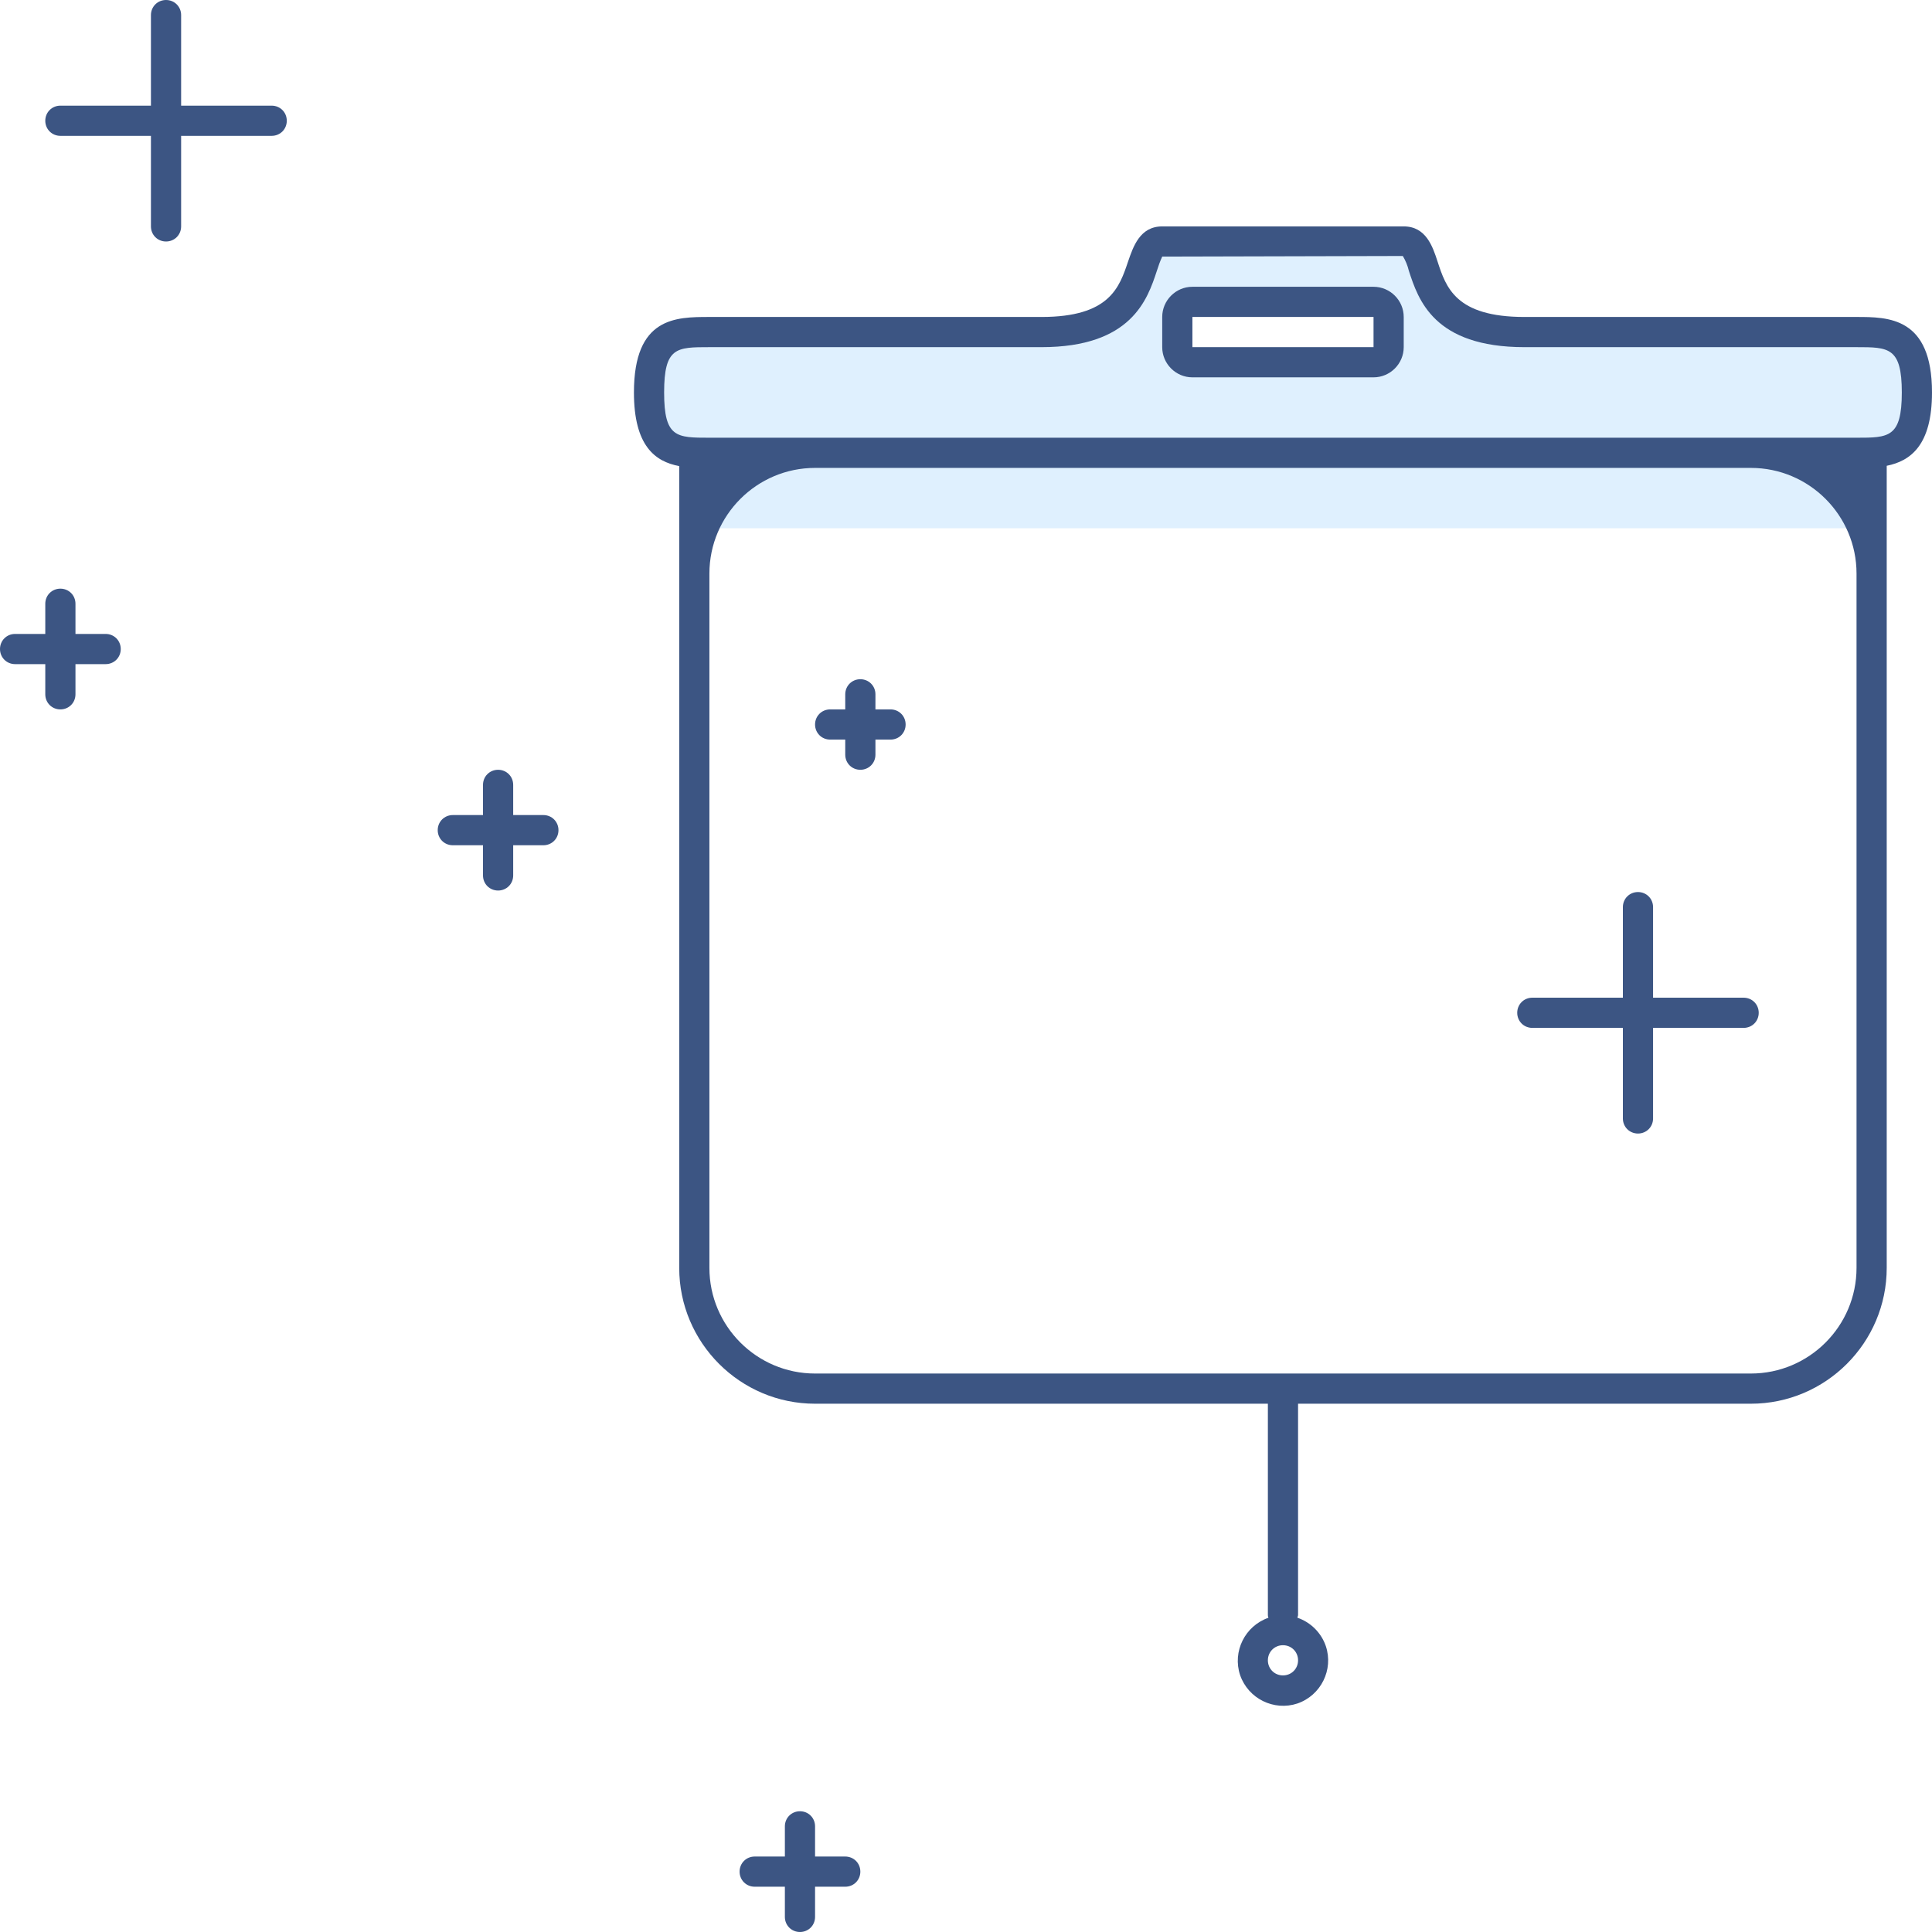
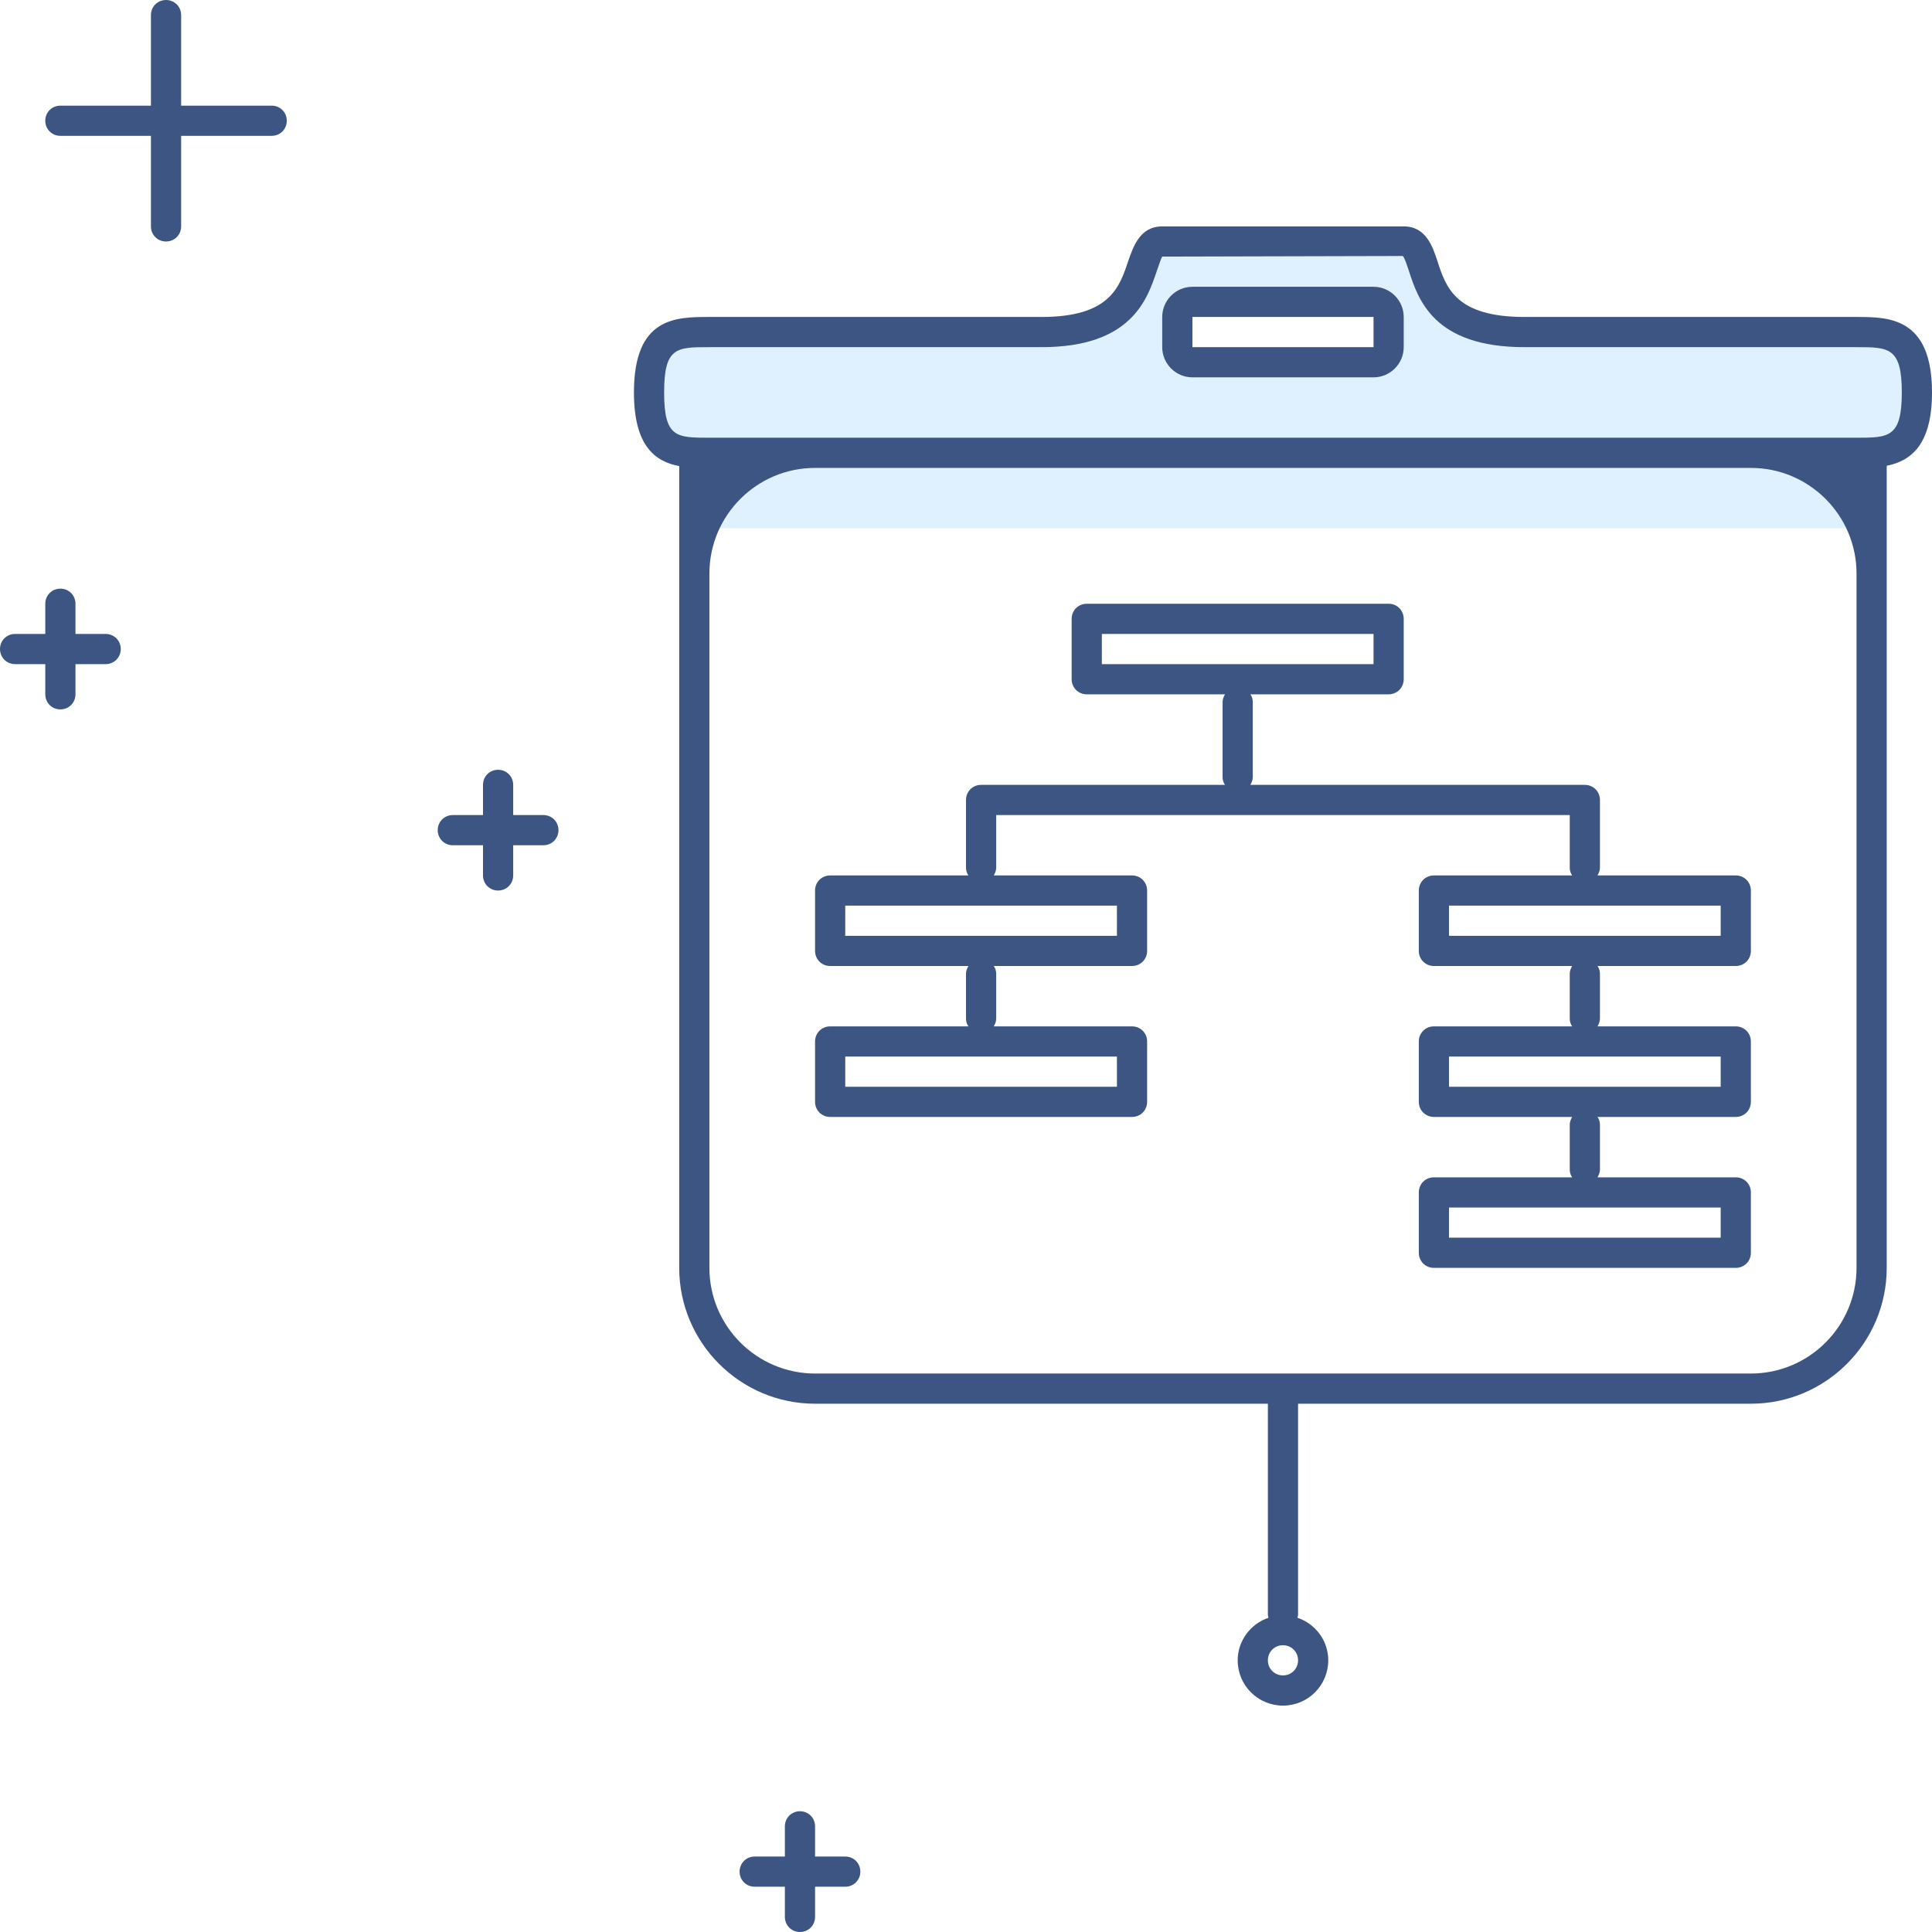
- <svg xmlns="http://www.w3.org/2000/svg" id="export" viewBox="0 0 64 64">
+ <svg xmlns="http://www.w3.org/2000/svg" id="illustartions" viewBox="0 0 64 64">
  <defs>
    <style>
      .cls-1 {
        fill: #3c5583;
      }

      .cls-2 {
        fill: #dff0fe;
      }
    </style>
  </defs>
-   <path class="cls-2" d="M63.5,13c0-1.97-.9-2-2-2h-11c-4.03,0-2.9-3-4-3h-8c-1.1,0,0,3-4,3h-11c-1.1,0-2,0-2,2,0,1.68.64,1.95,1.5,1.99v2.51h39v-2.51c.86-.05,1.5-.33,1.5-1.99ZM39,10.5c0-.28.22-.5.5-.5h6c.28,0,.5.22.5.5v1c0,.28-.22.5-.5.5h-6c-.28,0-.5-.22-.5-.5v-1Z" />
-   <path class="cls-1" d="M64,13c0-2.5-1.45-2.5-2.5-2.5h-11c-2.28,0-2.6-.98-2.88-1.84-.16-.49-.38-1.16-1.12-1.16h-8c-.74,0-.96.67-1.13,1.16-.29.86-.61,1.84-2.87,1.84h-11c-1.11,0-2.5,0-2.5,2.5,0,1.77.7,2.29,1.5,2.44v26.56c0,2.48,2.02,4.5,4.5,4.5h15v7s0,.06.02.09c-.78.27-1.2,1.12-.94,1.9.27.78,1.12,1.2,1.9.94.78-.27,1.2-1.12.94-1.9-.15-.44-.5-.79-.94-.94,0-.03.02-.06.02-.09v-7h15c2.48,0,4.5-2.02,4.5-4.5V15.43c.79-.16,1.5-.68,1.5-2.43ZM43,55c0,.28-.22.5-.5.5s-.5-.22-.5-.5.22-.5.5-.5.5.22.5.5ZM61.5,42c0,1.93-1.57,3.5-3.5,3.5h-31c-1.93,0-3.5-1.57-3.5-3.5v-23c0-1.93,1.57-3.5,3.5-3.5h31c1.93,0,3.5,1.57,3.5,3.5v23ZM61.5,14.5H23.5c-1.09,0-1.5,0-1.5-1.5s.41-1.5,1.5-1.5h11c2.98,0,3.51-1.58,3.82-2.52.05-.16.11-.33.18-.48l7.97-.02c.09.15.16.32.2.49.31.95.82,2.53,3.83,2.53h11c1.06,0,1.5,0,1.5,1.5s-.44,1.5-1.5,1.5Z" />
-   <path class="cls-1" d="M45.5,9.5h-6c-.55,0-1,.45-1,1v1c0,.55.45,1,1,1h6c.55,0,1-.45,1-1v-1c0-.55-.45-1-1-1ZM45.5,11.5h-6v-1h6v1Z" />
-   <path class="cls-1" d="M3.5,21h-1v-1c0-.28-.22-.5-.5-.5s-.5.22-.5.5v1H.5c-.28,0-.5.22-.5.5s.22.5.5.5h1v1c0,.28.22.5.5.5s.5-.22.5-.5v-1h1c.28,0,.5-.22.5-.5s-.22-.5-.5-.5Z" />
-   <path class="cls-1" d="M57.76,33.05h-3v-3c0-.28-.22-.5-.5-.5s-.5.22-.5.5v3h-3c-.28,0-.5.22-.5.5s.22.5.5.5h3v3c0,.28.22.5.5.5s.5-.22.5-.5v-3h3c.28,0,.5-.22.5-.5s-.22-.5-.5-.5Z" />
-   <path class="cls-1" d="M28,61.5h-1v-1c0-.28-.22-.5-.5-.5s-.5.22-.5.5v1h-1c-.28,0-.5.22-.5.5s.22.5.5.5h1v1c0,.28.22.5.5.5s.5-.22.5-.5v-1h1c.28,0,.5-.22.5-.5s-.22-.5-.5-.5Z" />
-   <path class="cls-1" d="M29.5,23.5h-.5v-.5c0-.28-.22-.5-.5-.5s-.5.22-.5.5v.5h-.5c-.28,0-.5.22-.5.5s.22.5.5.5h.5v.5c0,.28.22.5.5.5s.5-.22.5-.5v-.5h.5c.28,0,.5-.22.5-.5s-.22-.5-.5-.5Z" />
-   <path class="cls-1" d="M9,3.5h-3V.5c0-.28-.22-.5-.5-.5s-.5.22-.5.5v3h-3c-.28,0-.5.22-.5.5s.22.5.5.5h3v3c0,.28.22.5.5.5s.5-.22.5-.5v-3h3c.28,0,.5-.22.5-.5s-.22-.5-.5-.5Z" />
-   <path class="cls-1" d="M18,27h-1v-1c0-.28-.22-.5-.5-.5s-.5.22-.5.5v1h-1c-.28,0-.5.22-.5.5s.22.5.5.5h1v1c0,.28.22.5.5.5s.5-.22.5-.5v-1h1c.28,0,.5-.22.5-.5s-.22-.5-.5-.5Z" />
+   <g id="illustration_whiteboard">
+     <path id="shade" class="cls-2" d="M63.5,13c0-1.97-.9-2-2-2h-11c-4.03,0-2.9-3-4-3h-8c-1.1,0,0,3-4,3h-11c-1.1,0-2,0-2,2,0,1.68.64,1.95,1.5,1.99v2.51h39v-2.51c.86-.05,1.5-.33,1.5-1.99ZM39,10.5c0-.28.23-.5.5-.5h6c.27,0,.5.22.5.5v1c0,.27-.23.5-.5.5h-6c-.27,0-.5-.23-.5-.5v-1Z" />
+     <path class="cls-1" d="M64,13c0-2.5-1.45-2.5-2.5-2.5h-11c-2.28,0-2.6-.98-2.88-1.84-.16-.49-.38-1.16-1.12-1.16h-8c-.74,0-.96.67-1.13,1.16-.29.86-.61,1.84-2.87,1.84h-11c-1.11,0-2.5,0-2.5,2.5,0,1.77.7,2.29,1.5,2.44v26.56c0,2.48,2.02,4.5,4.5,4.5h15v7s.01.06.02.09c-.59.2-1.02.76-1.02,1.41,0,.83.67,1.5,1.5,1.5s1.5-.67,1.5-1.5c0-.66-.43-1.21-1.02-1.41,0-.03.02-.06.02-.09v-7h15c2.48,0,4.5-2.02,4.5-4.5V15.43c.79-.16,1.5-.68,1.5-2.43ZM43,55c0,.28-.22.5-.5.5s-.5-.22-.5-.5.22-.5.5-.5.5.22.5.5ZM61.5,42c0,1.93-1.57,3.5-3.5,3.5h-31c-1.93,0-3.5-1.57-3.5-3.5v-23c0-1.93,1.57-3.5,3.5-3.5h31c1.93,0,3.5,1.57,3.5,3.5v23ZM61.5,14.5H23.5c-1.09,0-1.5,0-1.5-1.5s.41-1.5,1.5-1.5h11c2.98,0,3.5-1.58,3.82-2.52.06-.18.15-.44.18-.48l7.97-.02c.06.06.14.31.2.49.31.95.82,2.53,3.83,2.53h11c1.06,0,1.5,0,1.5,1.5s-.44,1.5-1.5,1.5Z" />
+     <path class="cls-1" d="M45.5,9.5h-6c-.55,0-1,.45-1,1v1c0,.55.45,1,1,1h6c.55,0,1-.45,1-1v-1c0-.55-.45-1-1-1ZM45.5,11.5h-6v-1h6v1Z" />
+     <path id="plus" class="cls-1" d="M3.5,21h-1v-1c0-.28-.22-.5-.5-.5s-.5.22-.5.5v1h-1c-.28,0-.5.22-.5.5s.22.5.5.5h1v1c0,.28.22.5.5.5s.5-.22.5-.5v-1h1c.28,0,.5-.22.5-.5s-.22-.5-.5-.5Z" />
+     <path id="plus-2" data-name="plus" class="cls-1" d="M28,61.5h-1v-1c0-.28-.22-.5-.5-.5s-.5.22-.5.5v1h-1c-.28,0-.5.22-.5.5s.22.5.5.5h1v1c0,.28.22.5.5.5s.5-.22.5-.5v-1h1c.28,0,.5-.22.5-.5s-.22-.5-.5-.5Z" />
+     <path id="plus-3" data-name="plus" class="cls-1" d="M9,3.5h-3V.5c0-.28-.22-.5-.5-.5s-.5.22-.5.5v3H2c-.28,0-.5.22-.5.5s.22.5.5.5h3v3c0,.28.22.5.5.5s.5-.22.5-.5v-3h3c.28,0,.5-.22.5-.5s-.22-.5-.5-.5Z" />
+     <path id="plus-4" data-name="plus" class="cls-1" d="M18,27h-1v-1c0-.28-.22-.5-.5-.5s-.5.22-.5.5v1h-1c-.28,0-.5.22-.5.5s.22.5.5.5h1v1c0,.28.22.5.5.5s.5-.22.5-.5v-1h1c.28,0,.5-.22.5-.5s-.22-.5-.5-.5Z" />
+   </g>
+   <path class="cls-1" d="M58,31.5v-2c0-.28-.22-.5-.5-.5h-4.58c.04-.07.08-.16.08-.25v-2.25c0-.28-.22-.5-.5-.5h-11.08c.04-.07.08-.16.08-.25v-2.5c0-.09-.03-.18-.08-.25h4.58c.28,0,.5-.22.5-.5v-2c0-.28-.22-.5-.5-.5h-10c-.28,0-.5.22-.5.5v2c0,.28.22.5.5.5h4.58c-.04.07-.08.16-.08.25v2.5c0,.09.03.18.08.25h-8.08c-.28,0-.5.22-.5.5v2.25c0,.09.03.18.08.25h-4.58c-.28,0-.5.22-.5.5v2c0,.28.22.5.5.5h4.58c-.04.07-.08.16-.08.25v1.5c0,.09.03.18.08.25h-4.58c-.28,0-.5.22-.5.5v2c0,.28.22.5.5.5h10c.28,0,.5-.22.5-.5v-2c0-.28-.22-.5-.5-.5h-4.58c.04-.07.08-.16.08-.25v-1.5c0-.09-.03-.18-.08-.25h4.58c.28,0,.5-.22.5-.5v-2c0-.28-.22-.5-.5-.5h-4.58c.04-.07.08-.16.08-.25v-1.75h19v1.75c0,.09.03.18.08.25h-4.58c-.28,0-.5.22-.5.5v2c0,.28.22.5.5.5h4.58c-.04.07-.08.16-.08.25v1.5c0,.09.03.18.08.25h-4.58c-.28,0-.5.22-.5.5v2c0,.28.22.5.5.5h4.58c-.04.07-.08.16-.08.25v1.5c0,.09.03.18.08.25h-4.58c-.28,0-.5.22-.5.5v2c0,.28.22.5.5.5h10c.28,0,.5-.22.5-.5v-2c0-.28-.22-.5-.5-.5h-4.58c.04-.07.08-.16.08-.25v-1.5c0-.09-.03-.18-.08-.25h4.58c.28,0,.5-.22.5-.5v-2c0-.28-.22-.5-.5-.5h-4.58c.04-.07.08-.16.08-.25v-1.5c0-.09-.03-.18-.08-.25h4.58c.28,0,.5-.22.5-.5ZM36.5,21h9v1h-9v-1ZM37,36h-9v-1h9v1ZM37,31h-9v-1h9v1ZM57,41h-9v-1h9v1ZM57,36h-9v-1h9v1ZM57,31h-9v-1h9v1Z" />
</svg>
